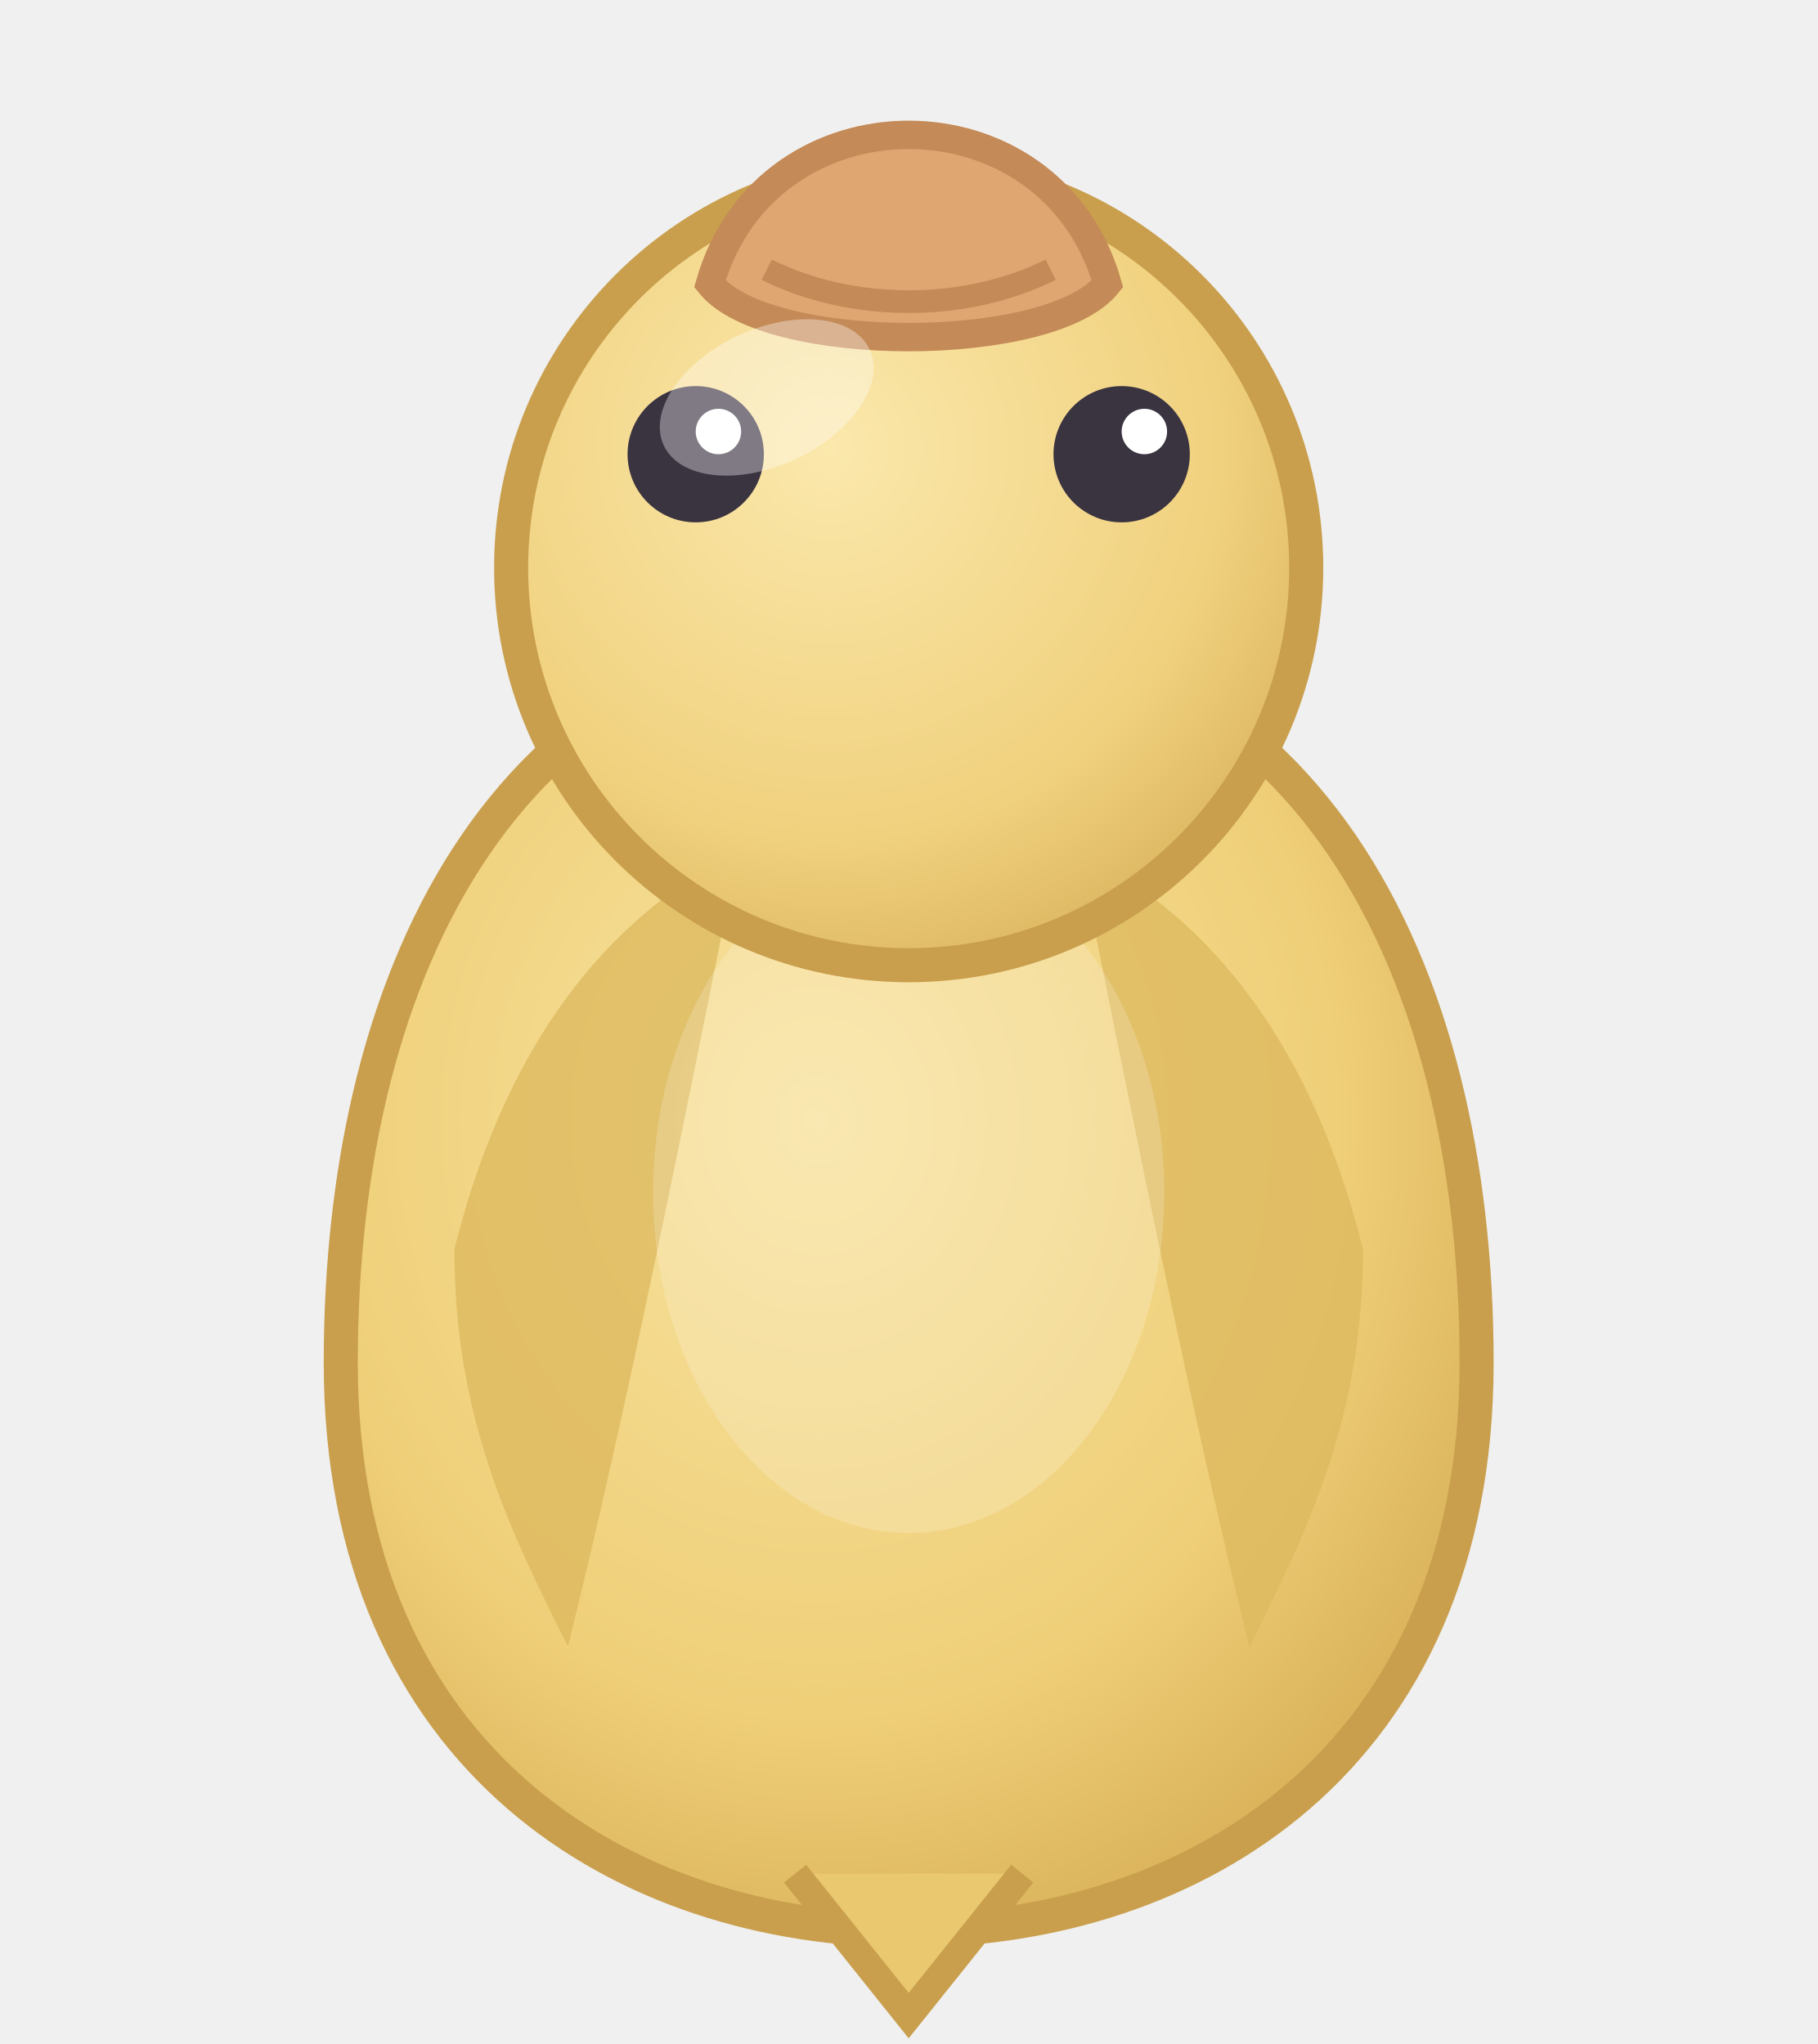
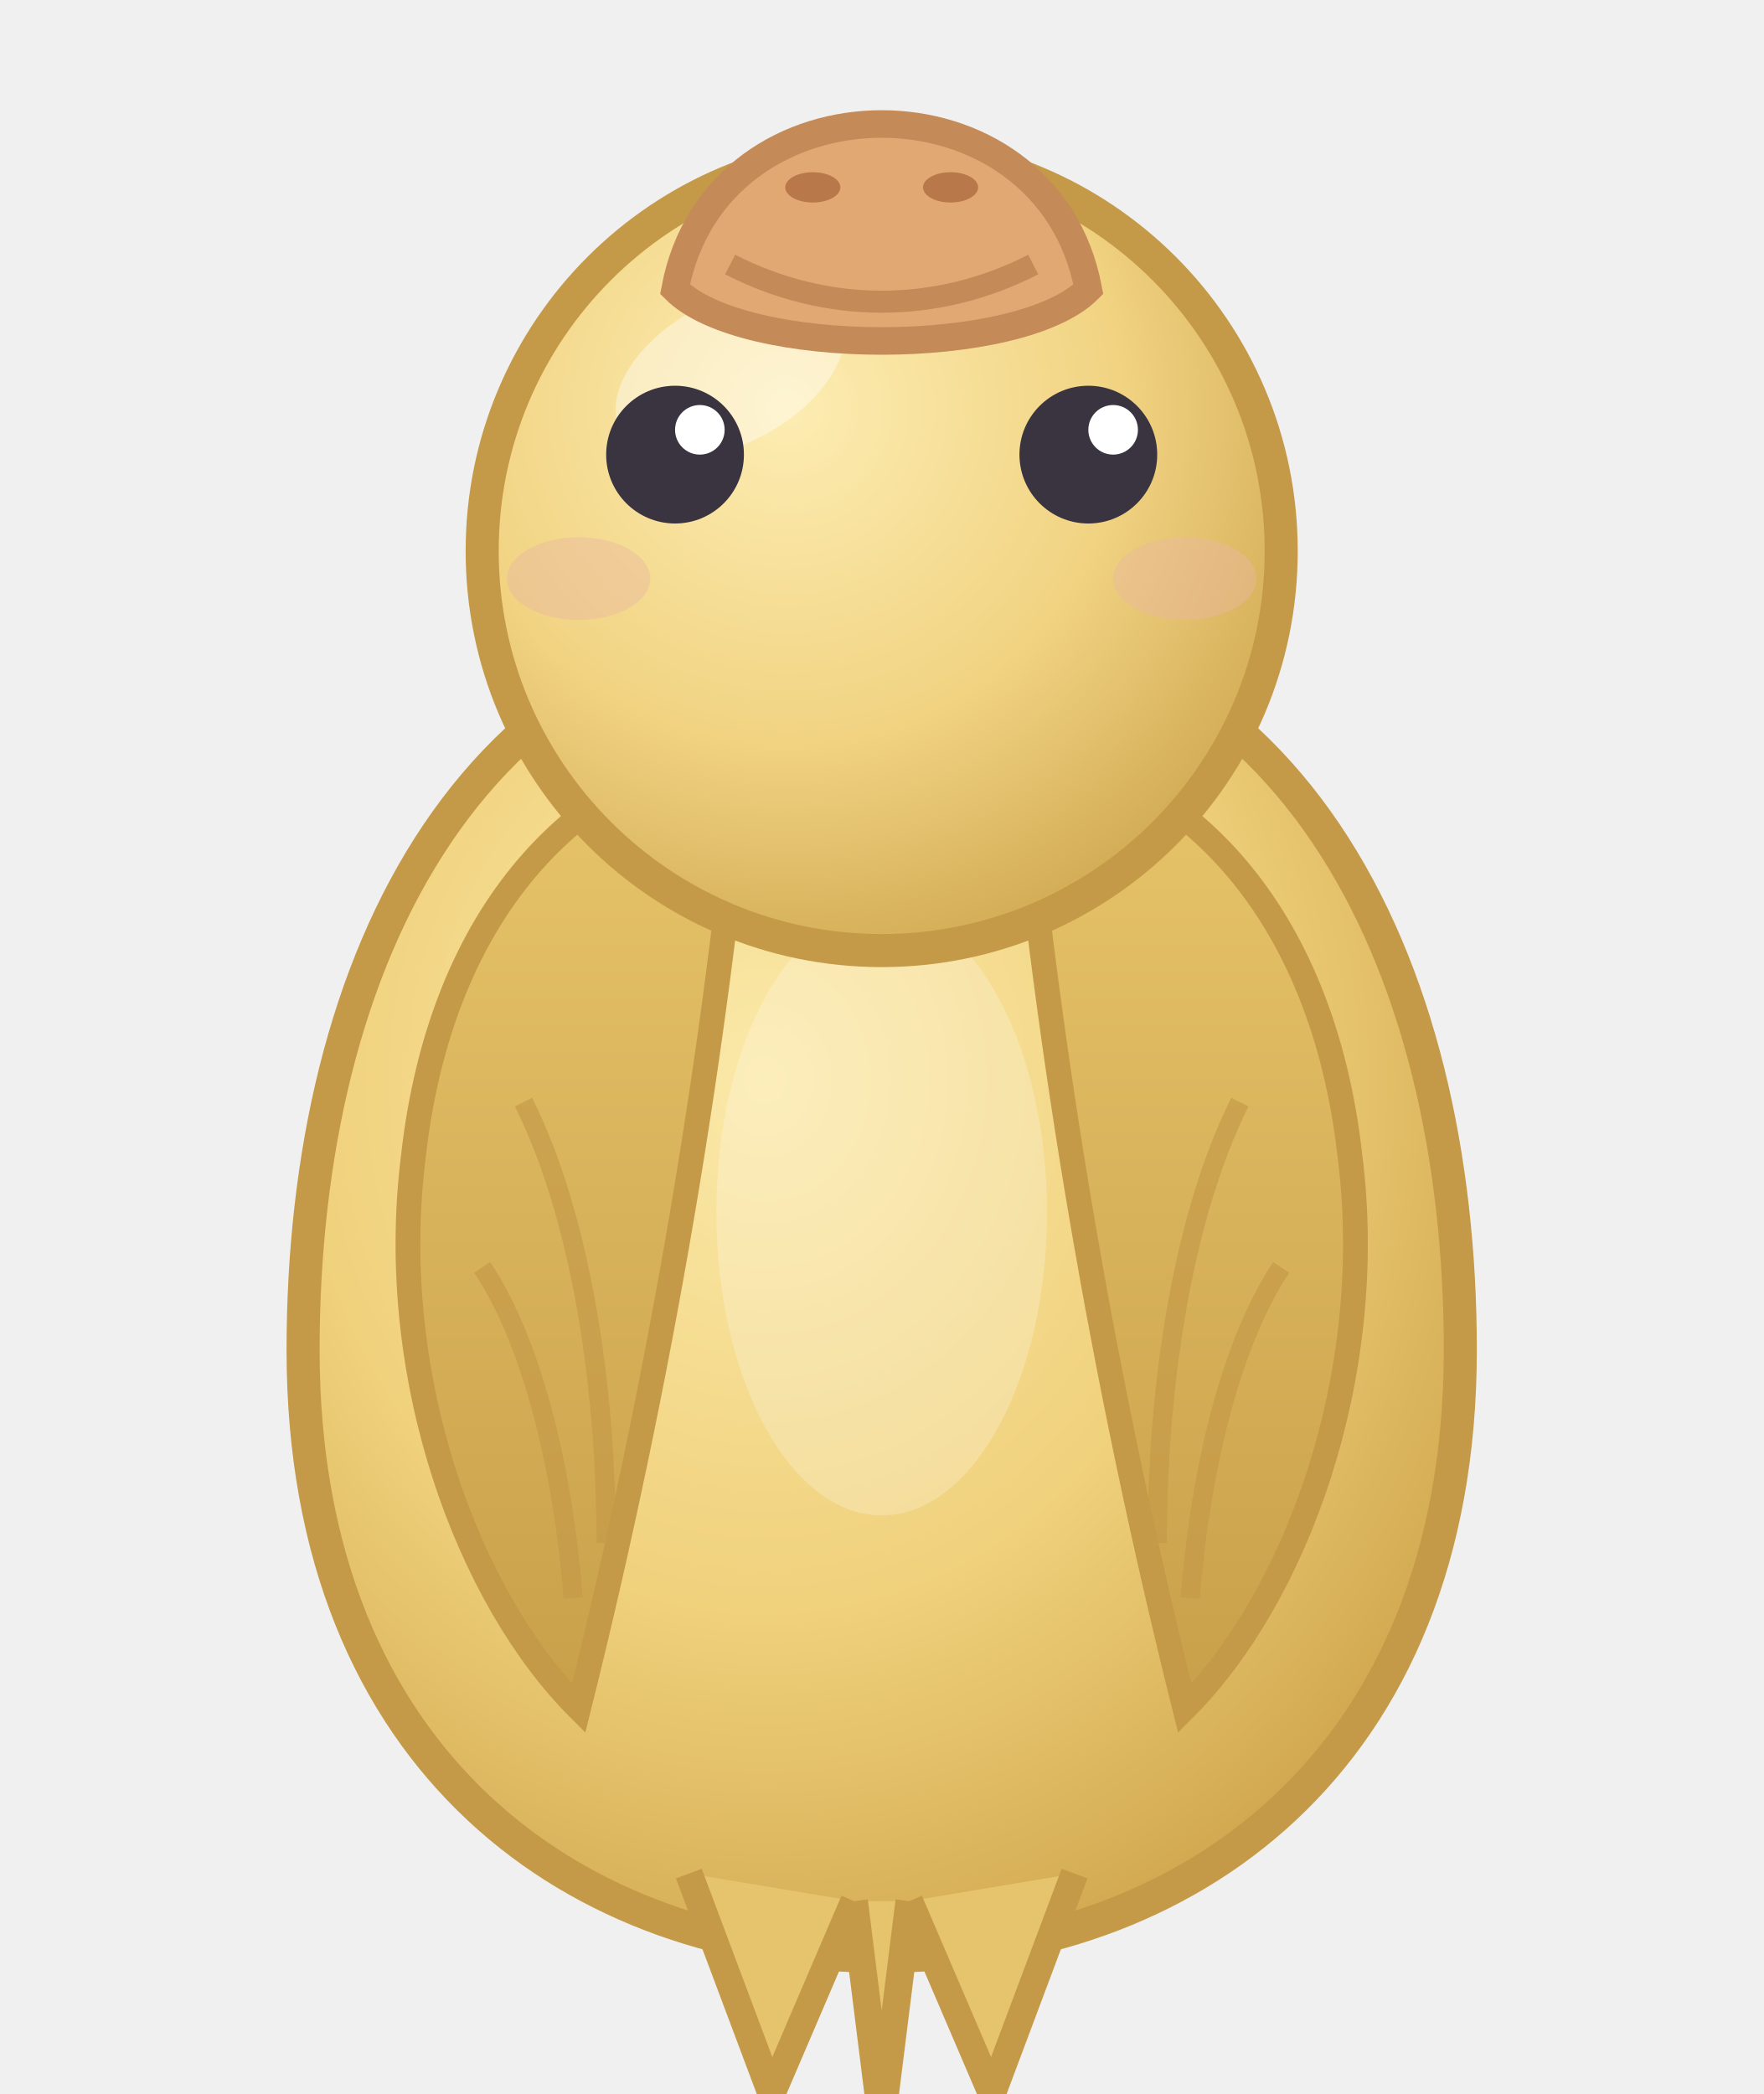
- <svg xmlns="http://www.w3.org/2000/svg" viewBox="0 0 64 72">
+ <svg xmlns="http://www.w3.org/2000/svg" viewBox="0 0 64 76">
  <defs>
-     <radialGradient id="b" cx="42%" cy="38%" r="70%">
-       <stop offset="0" stop-color="#f8e3a0" />
-       <stop offset=".65" stop-color="#efcf78" />
-       <stop offset="1" stop-color="#d6ad55" />
+     <radialGradient id="b" cx="40%" cy="35%" r="72%">
+       <stop offset="0" stop-color="#fbe9a9" />
+       <stop offset=".55" stop-color="#f0d17c" />
+       <stop offset="1" stop-color="#cfa54c" />
    </radialGradient>
-     <radialGradient id="h" cx="40%" cy="35%" r="70%">
-       <stop offset="0" stop-color="#fbe8ac" />
-       <stop offset=".7" stop-color="#f0d17e" />
-       <stop offset="1" stop-color="#dcb560" />
+     <radialGradient id="h" cx="38%" cy="32%" r="70%">
+       <stop offset="0" stop-color="#fdedb3" />
+       <stop offset=".6" stop-color="#f1d382" />
+       <stop offset="1" stop-color="#d4ad57" />
    </radialGradient>
+     <linearGradient id="w" x1="0" y1="0" x2="0" y2="1">
+       <stop offset="0" stop-color="#e7c46a" />
+       <stop offset="1" stop-color="#c9a04a" />
+     </linearGradient>
  </defs>
-   <path d="M32 22 C46 22 52 34 52 48 C52 62 42 68 32 68 C22 68 12 62 12 48 C12 34 18 22 32 22Z" fill="url(#b)" stroke="#c99f4d" stroke-width="1.2" />
-   <path d="M28 66 L32 71 L36 66" fill="#e9c86f" stroke="#c99f4d" stroke-width="1" />
-   <path d="M16 44 C18 36 22 32 26 30 C24 40 22 50 20 58 C18 54 16 50 16 44Z" fill="#dcb85e" opacity=".75" />
-   <path d="M48 44 C46 36 42 32 38 30 C40 40 42 50 44 58 C46 54 48 50 48 44Z" fill="#dcb85e" opacity=".75" />
-   <ellipse cx="32" cy="42" rx="9" ry="12" fill="#fff" opacity=".18" />
-   <circle cx="32" cy="20" r="14" fill="url(#h)" stroke="#c99f4d" stroke-width="1.2" />
-   <path d="M25 10 C27 3 37 3 39 10 C37 12.5 27 12.5 25 10Z" fill="#e0a672" stroke="#c48a57" stroke-width="1" />
-   <path d="M27 9.5 C30 11 34 11 37 9.5" fill="none" stroke="#c48a57" stroke-width=".8" />
-   <circle cx="24.5" cy="16" r="2.4" fill="#3a3340" />
-   <circle cx="39.5" cy="16" r="2.4" fill="#3a3340" />
-   <circle cx="25.3" cy="15.2" r=".8" fill="#fff" />
-   <circle cx="40.3" cy="15.2" r=".8" fill="#fff" />
-   <ellipse cx="27" cy="14" rx="4" ry="2.4" fill="#fff" opacity=".35" transform="rotate(-25 27 14)" />
+   <path d="M32 22 C47 22 53 35 53 49 C53 64 43 71 32 71 C21 71 11 64 11 49 C11 35 17 22 32 22Z" fill="url(#b)" stroke="#c49a48" stroke-width="1.2" />
+   <path d="M25 68 L28 76 L31 69 M31 69 L32 77 L33 69 M33 69 L36 76 L39 68" fill="#e6c46e" stroke="#c49a48" stroke-width="1" stroke-linejoin="round" />
+   <path d="M15 42 C16 33 21 28 27 27 C26 38 24 50 21 62 C17 58 14 50 15 42Z" fill="url(#w)" stroke="#c49a48" stroke-width=".9" />
+   <path d="M49 42 C48 33 43 28 37 27 C38 38 40 50 43 62 C47 58 50 50 49 42Z" fill="url(#w)" stroke="#c49a48" stroke-width=".9" />
+   <path d="M19 40 C21 44 22 50 22 56 M17.5 46 C19.5 49 20.5 54 20.8 58 M45 40 C43 44 42 50 42 56 M46.5 46 C44.5 49 43.5 54 43.2 58" fill="none" stroke="#c49a48" stroke-width=".7" opacity=".7" />
+   <ellipse cx="32" cy="44" rx="6" ry="11" fill="#fff" opacity=".22" />
+   <circle cx="32" cy="20" r="14.5" fill="url(#h)" stroke="#c49a48" stroke-width="1.2" />
+   <ellipse cx="26.5" cy="13.5" rx="4.5" ry="2.6" fill="#fff" opacity=".4" transform="rotate(-28 26.5 13.5)" />
+   <path d="M24.5 10.5 C26 2.5 38 2.5 39.5 10.5 C37 13 27 13 24.5 10.5Z" fill="#e2a874" stroke="#c48a57" stroke-width="1" />
+   <path d="M26.5 9.6 C30 11.4 34 11.4 37.5 9.6" fill="none" stroke="#c48a57" stroke-width=".8" />
+   <ellipse cx="29.5" cy="6.8" rx="1" ry=".55" fill="#b8784a" />
+   <ellipse cx="34.5" cy="6.8" rx="1" ry=".55" fill="#b8784a" />
+   <circle cx="24.5" cy="16.5" r="2.5" fill="#3a3340" />
+   <circle cx="39.5" cy="16.5" r="2.5" fill="#3a3340" />
+   <circle cx="25.4" cy="15.6" r=".9" fill="#fff" />
+   <circle cx="40.4" cy="15.6" r=".9" fill="#fff" />
+   <ellipse cx="21" cy="21" rx="2.6" ry="1.5" fill="#e9b7a0" opacity=".45" />
+   <ellipse cx="43" cy="21" rx="2.6" ry="1.5" fill="#e9b7a0" opacity=".45" />
</svg>
